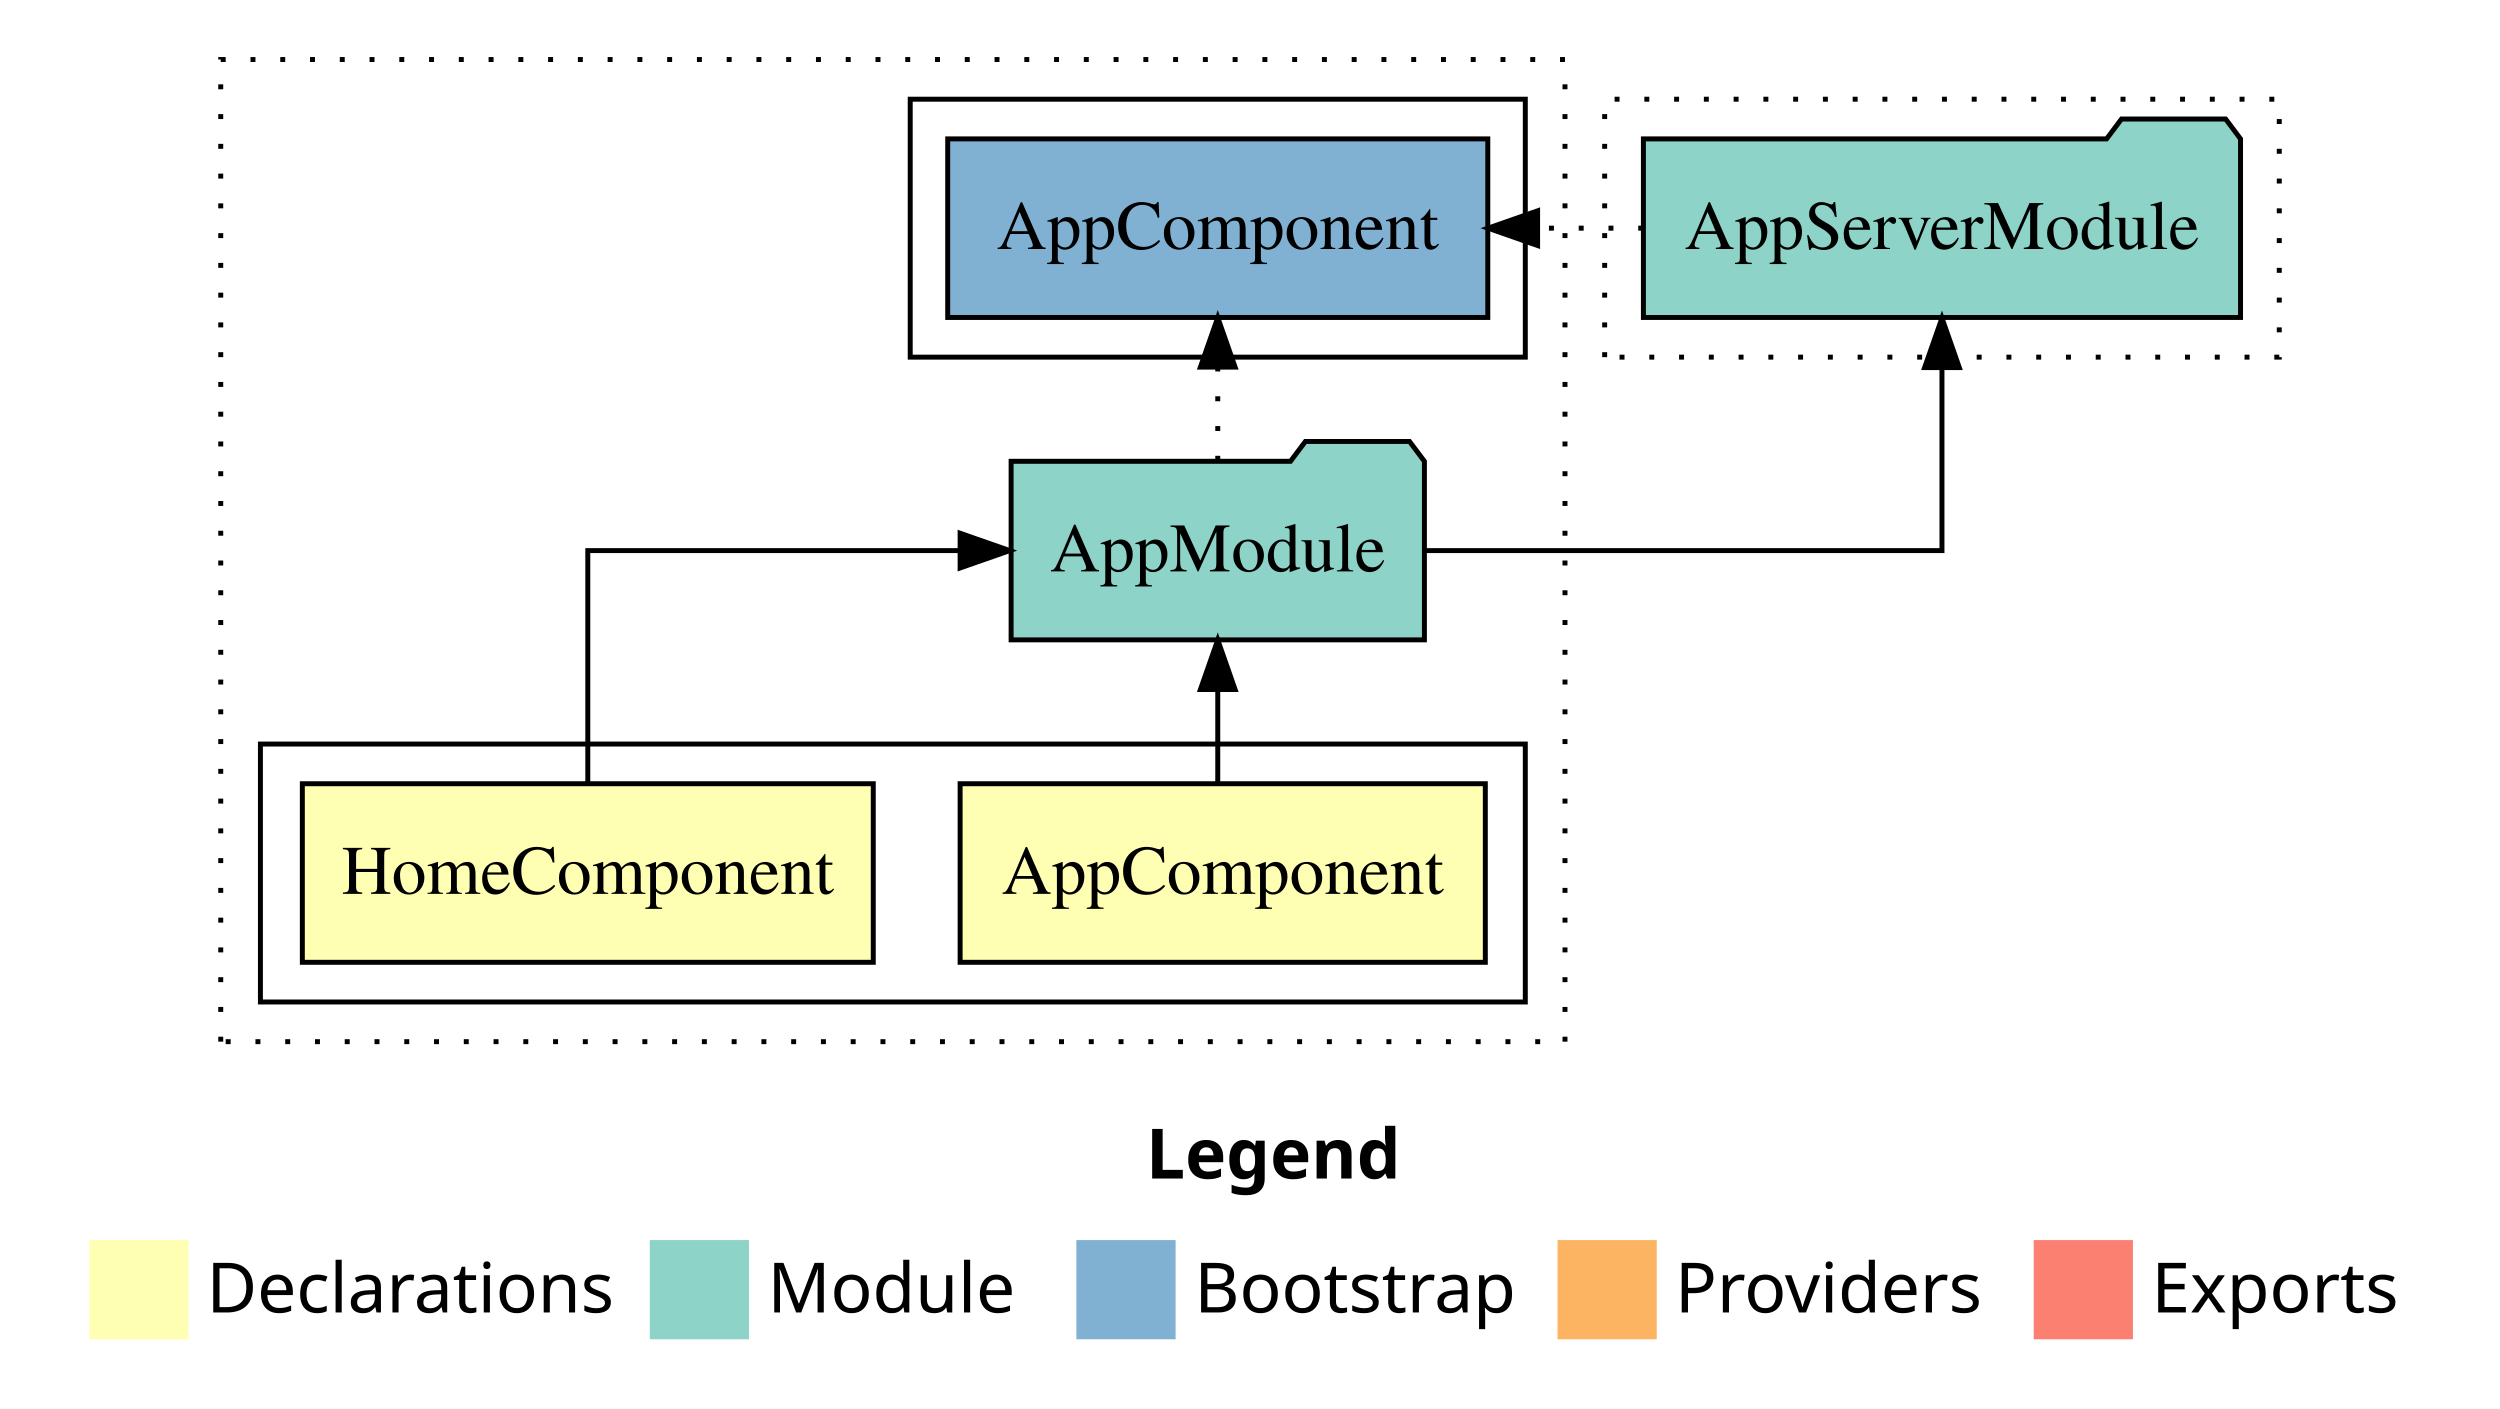
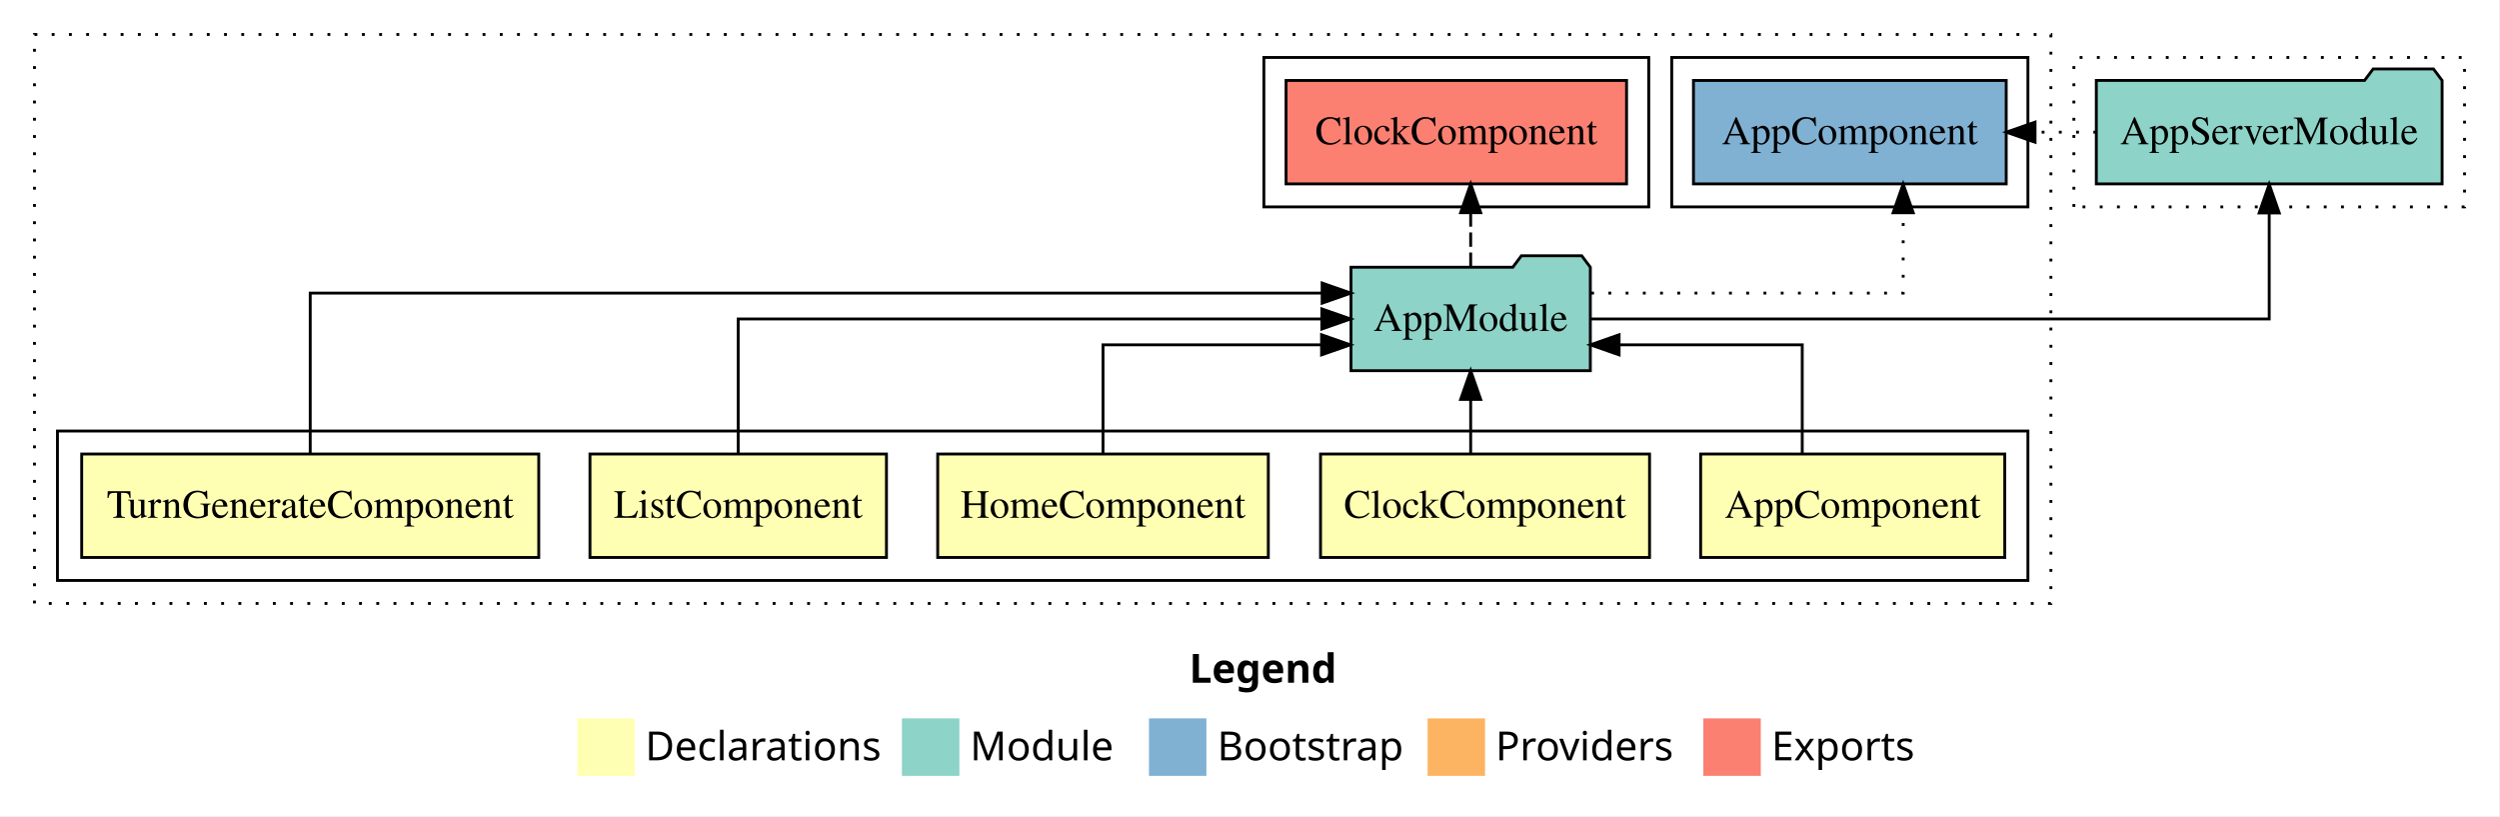
- <svg xmlns="http://www.w3.org/2000/svg" width="504pt" height="284pt" viewBox="0.00 0.00 504.00 284.00">
+ <svg xmlns="http://www.w3.org/2000/svg" width="870pt" height="284pt" viewBox="0.00 0.00 870.00 284.00">
  <g id="graph0" class="graph" transform="scale(1 1) rotate(0) translate(4 280)">
-     <polygon fill="white" stroke="transparent" points="-4,4 -4,-280 500,-280 500,4 -4,4" />
-     <text text-anchor="start" x="227.01" y="-42.4" font-family="sans-serif" font-weight="bold" font-size="14.00">Legend</text>
-     <polygon fill="#ffffb3" stroke="transparent" points="14,-10 14,-30 34,-30 34,-10 14,-10" />
-     <text text-anchor="start" x="37.63" y="-15.4" font-family="sans-serif" font-size="14.00">  Declarations</text>
-     <polygon fill="#8dd3c7" stroke="transparent" points="127,-10 127,-30 147,-30 147,-10 127,-10" />
-     <text text-anchor="start" x="150.73" y="-15.4" font-family="sans-serif" font-size="14.00">  Module</text>
-     <polygon fill="#80b1d3" stroke="transparent" points="213,-10 213,-30 233,-30 233,-10 213,-10" />
-     <text text-anchor="start" x="236.78" y="-15.4" font-family="sans-serif" font-size="14.00">  Bootstrap</text>
-     <polygon fill="#fdb462" stroke="transparent" points="310,-10 310,-30 330,-30 330,-10 310,-10" />
-     <text text-anchor="start" x="333.67" y="-15.4" font-family="sans-serif" font-size="14.00">  Providers</text>
-     <polygon fill="#fb8072" stroke="transparent" points="406,-10 406,-30 426,-30 426,-10 406,-10" />
-     <text text-anchor="start" x="429.73" y="-15.4" font-family="sans-serif" font-size="14.00">  Exports</text>
+     <polygon fill="white" stroke="transparent" points="-4,4 -4,-280 866,-280 866,4 -4,4" />
+     <text text-anchor="start" x="410.01" y="-42.4" font-family="sans-serif" font-weight="bold" font-size="14.00">Legend</text>
+     <polygon fill="#ffffb3" stroke="transparent" points="197,-10 197,-30 217,-30 217,-10 197,-10" />
+     <text text-anchor="start" x="220.63" y="-15.4" font-family="sans-serif" font-size="14.00">  Declarations</text>
+     <polygon fill="#8dd3c7" stroke="transparent" points="310,-10 310,-30 330,-30 330,-10 310,-10" />
+     <text text-anchor="start" x="333.73" y="-15.4" font-family="sans-serif" font-size="14.00">  Module</text>
+     <polygon fill="#80b1d3" stroke="transparent" points="396,-10 396,-30 416,-30 416,-10 396,-10" />
+     <text text-anchor="start" x="419.78" y="-15.4" font-family="sans-serif" font-size="14.00">  Bootstrap</text>
+     <polygon fill="#fdb462" stroke="transparent" points="493,-10 493,-30 513,-30 513,-10 493,-10" />
+     <text text-anchor="start" x="516.67" y="-15.4" font-family="sans-serif" font-size="14.00">  Providers</text>
+     <polygon fill="#fb8072" stroke="transparent" points="589,-10 589,-30 609,-30 609,-10 589,-10" />
+     <text text-anchor="start" x="612.73" y="-15.4" font-family="sans-serif" font-size="14.00">  Exports</text>
    <g id="clust1" class="cluster">
-       <polygon fill="none" stroke="black" stroke-dasharray="1,5" points="40.5,-70 40.5,-268 311.5,-268 311.5,-70 40.5,-70" />
+       <polygon fill="none" stroke="black" stroke-dasharray="1,5" points="8,-70 8,-268 710,-268 710,-70 8,-70" />
    </g>
    <g id="clust2" class="cluster">
-       <polygon fill="none" stroke="black" points="48.5,-78 48.5,-130 303.5,-130 303.5,-78 48.5,-78" />
-     </g>
-     <g id="clust7" class="cluster">
-       <polygon fill="none" stroke="black" points="179.5,-208 179.5,-260 303.5,-260 303.5,-208 179.5,-208" />
+       <polygon fill="none" stroke="black" points="16,-78 16,-130 702,-130 702,-78 16,-78" />
    </g>
    <g id="clust9" class="cluster">
-       <polygon fill="none" stroke="black" stroke-dasharray="1,5" points="319.5,-208 319.5,-260 455.5,-260 455.5,-208 319.5,-208" />
+       <polygon fill="none" stroke="black" points="436,-208 436,-260 570,-260 570,-208 436,-208" />
+     </g>
+     <g id="clust10" class="cluster">
+       <polygon fill="none" stroke="black" points="578,-208 578,-260 702,-260 702,-208 578,-208" />
+     </g>
+     <g id="clust12" class="cluster">
+       <polygon fill="none" stroke="black" stroke-dasharray="1,5" points="718,-208 718,-260 854,-260 854,-208 718,-208" />
    </g>
    <g id="node1" class="node">
-       <polygon fill="#ffffb3" stroke="black" points="295.44,-122 189.56,-122 189.56,-86 295.44,-86 295.44,-122" />
-       <text text-anchor="middle" x="242.5" y="-99.8" font-family="Times,serif" font-size="14.00">AppComponent</text>
+       <polygon fill="#ffffb3" stroke="black" points="693.94,-122 588.06,-122 588.06,-86 693.94,-86 693.94,-122" />
+       <text text-anchor="middle" x="641" y="-99.8" font-family="Times,serif" font-size="14.00">AppComponent</text>
+     </g>
+     <g id="node6" class="node">
+       <polygon fill="#8dd3c7" stroke="black" points="549.66,-187 546.66,-191 525.66,-191 522.66,-187 466.34,-187 466.34,-151 549.66,-151 549.66,-187" />
+       <text text-anchor="middle" x="508" y="-164.8" font-family="Times,serif" font-size="14.00">AppModule</text>
+     </g>
+     <g id="edge1" class="edge">
+       <path fill="none" stroke="black" d="M623.43,-122.03C623.43,-138.4 623.43,-160 623.43,-160 623.43,-160 559.67,-160 559.67,-160" />
+       <polygon fill="black" stroke="black" points="559.67,-156.5 549.67,-160 559.67,-163.5 559.67,-156.5" />
+     </g>
+     <g id="node2" class="node">
+       <polygon fill="#ffffb3" stroke="black" points="570.27,-122 455.73,-122 455.73,-86 570.27,-86 570.27,-122" />
+       <text text-anchor="middle" x="513" y="-99.8" font-family="Times,serif" font-size="14.00">ClockComponent</text>
+     </g>
+     <g id="edge2" class="edge">
+       <path fill="none" stroke="black" d="M508,-122.11C508,-122.11 508,-140.99 508,-140.99" />
+       <polygon fill="black" stroke="black" points="504.5,-140.99 508,-150.99 511.5,-140.99 504.5,-140.99" />
    </g>
    <g id="node3" class="node">
-       <polygon fill="#8dd3c7" stroke="black" points="283.16,-187 280.16,-191 259.16,-191 256.16,-187 199.84,-187 199.84,-151 283.16,-151 283.16,-187" />
-       <text text-anchor="middle" x="241.5" y="-164.8" font-family="Times,serif" font-size="14.00">AppModule</text>
+       <polygon fill="#ffffb3" stroke="black" points="437.55,-122 322.45,-122 322.45,-86 437.55,-86 437.55,-122" />
+       <text text-anchor="middle" x="380" y="-99.8" font-family="Times,serif" font-size="14.00">HomeComponent</text>
    </g>
-     <g id="edge1" class="edge">
-       <path fill="none" stroke="black" d="M241.5,-122.11C241.5,-122.11 241.5,-140.99 241.5,-140.99" />
-       <polygon fill="black" stroke="black" points="238,-140.99 241.5,-150.99 245,-140.99 238,-140.99" />
-     </g>
-     <g id="node2" class="node">
-       <polygon fill="#ffffb3" stroke="black" points="172.05,-122 56.95,-122 56.95,-86 172.05,-86 172.05,-122" />
-       <text text-anchor="middle" x="114.5" y="-99.8" font-family="Times,serif" font-size="14.00">HomeComponent</text>
-     </g>
-     <g id="edge2" class="edge">
-       <path fill="none" stroke="black" d="M114.5,-122.11C114.5,-141.34 114.5,-169 114.5,-169 114.5,-169 189.56,-169 189.56,-169" />
-       <polygon fill="black" stroke="black" points="189.56,-172.5 199.56,-169 189.56,-165.5 189.56,-172.5" />
+     <g id="edge3" class="edge">
+       <path fill="none" stroke="black" d="M380,-122.03C380,-138.4 380,-160 380,-160 380,-160 456.09,-160 456.09,-160" />
+       <polygon fill="black" stroke="black" points="456.09,-163.5 466.09,-160 456.09,-156.5 456.09,-163.5" />
    </g>
    <g id="node4" class="node">
-       <polygon fill="#80b1d3" stroke="black" points="295.94,-252 187.06,-252 187.06,-216 295.94,-216 295.94,-252" />
-       <text text-anchor="middle" x="241.5" y="-229.8" font-family="Times,serif" font-size="14.00">AppComponent </text>
+       <polygon fill="#ffffb3" stroke="black" points="304.61,-122 201.39,-122 201.39,-86 304.61,-86 304.61,-122" />
+       <text text-anchor="middle" x="253" y="-99.8" font-family="Times,serif" font-size="14.00">ListComponent</text>
    </g>
-     <g id="edge3" class="edge">
-       <path fill="none" stroke="black" stroke-dasharray="1,5" d="M241.5,-187.11C241.5,-187.11 241.5,-205.99 241.5,-205.99" />
-       <polygon fill="black" stroke="black" points="238,-205.99 241.5,-215.99 245,-205.99 238,-205.99" />
+     <g id="edge4" class="edge">
+       <path fill="none" stroke="black" d="M253,-122.11C253,-141.34 253,-169 253,-169 253,-169 456.18,-169 456.18,-169" />
+       <polygon fill="black" stroke="black" points="456.18,-172.5 466.18,-169 456.18,-165.5 456.18,-172.5" />
    </g>
    <g id="node5" class="node">
-       <polygon fill="#8dd3c7" stroke="black" points="447.69,-252 444.69,-256 423.69,-256 420.69,-252 327.31,-252 327.31,-216 447.69,-216 447.69,-252" />
-       <text text-anchor="middle" x="387.5" y="-229.8" font-family="Times,serif" font-size="14.00">AppServerModule</text>
-     </g>
-     <g id="edge4" class="edge">
-       <path fill="none" stroke="black" d="M283.34,-169C326.48,-169 387.5,-169 387.5,-169 387.5,-169 387.5,-205.89 387.5,-205.89" />
-       <polygon fill="black" stroke="black" points="384,-205.89 387.5,-215.89 391,-205.89 384,-205.89" />
+       <polygon fill="#ffffb3" stroke="black" points="183.56,-122 24.44,-122 24.44,-86 183.56,-86 183.56,-122" />
+       <text text-anchor="middle" x="104" y="-99.8" font-family="Times,serif" font-size="14.00">TurnGenerateComponent</text>
    </g>
    <g id="edge5" class="edge">
-       <path fill="none" stroke="black" stroke-dasharray="1,5" d="M327.27,-234C327.27,-234 305.98,-234 305.98,-234" />
-       <polygon fill="black" stroke="black" points="305.98,-230.5 295.98,-234 305.98,-237.5 305.98,-230.5" />
+       <path fill="none" stroke="black" d="M104,-122.29C104,-144.21 104,-178 104,-178 104,-178 456.29,-178 456.29,-178" />
+       <polygon fill="black" stroke="black" points="456.29,-181.5 466.29,-178 456.29,-174.5 456.29,-181.5" />
+     </g>
+     <g id="node7" class="node">
+       <polygon fill="#fb8072" stroke="black" points="562.27,-252 443.73,-252 443.73,-216 562.27,-216 562.27,-252" />
+       <text text-anchor="middle" x="503" y="-229.8" font-family="Times,serif" font-size="14.00">ClockComponent </text>
+     </g>
+     <g id="edge6" class="edge">
+       <path fill="none" stroke="black" stroke-dasharray="5,2" d="M508,-187.11C508,-187.11 508,-205.99 508,-205.99" />
+       <polygon fill="black" stroke="black" points="504.5,-205.99 508,-215.99 511.5,-205.99 504.5,-205.99" />
+     </g>
+     <g id="node8" class="node">
+       <polygon fill="#80b1d3" stroke="black" points="694.44,-252 585.56,-252 585.56,-216 694.44,-216 694.44,-252" />
+       <text text-anchor="middle" x="640" y="-229.8" font-family="Times,serif" font-size="14.00">AppComponent </text>
+     </g>
+     <g id="edge7" class="edge">
+       <path fill="none" stroke="black" stroke-dasharray="1,5" d="M549.94,-178C594.5,-178 658.57,-178 658.57,-178 658.57,-178 658.57,-205.97 658.57,-205.97" />
+       <polygon fill="black" stroke="black" points="655.07,-205.97 658.57,-215.97 662.07,-205.97 655.07,-205.97" />
+     </g>
+     <g id="node9" class="node">
+       <polygon fill="#8dd3c7" stroke="black" points="846.19,-252 843.19,-256 822.19,-256 819.19,-252 725.81,-252 725.81,-216 846.19,-216 846.19,-252" />
+       <text text-anchor="middle" x="786" y="-229.8" font-family="Times,serif" font-size="14.00">AppServerModule</text>
+     </g>
+     <g id="edge8" class="edge">
+       <path fill="none" stroke="black" d="M549.92,-169C627.58,-169 786,-169 786,-169 786,-169 786,-205.89 786,-205.89" />
+       <polygon fill="black" stroke="black" points="782.5,-205.89 786,-215.89 789.5,-205.89 782.5,-205.89" />
+     </g>
+     <g id="edge9" class="edge">
+       <path fill="none" stroke="black" stroke-dasharray="1,5" d="M725.77,-234C725.77,-234 704.48,-234 704.48,-234" />
+       <polygon fill="black" stroke="black" points="704.48,-230.5 694.48,-234 704.48,-237.5 704.48,-230.5" />
    </g>
  </g>
</svg>
